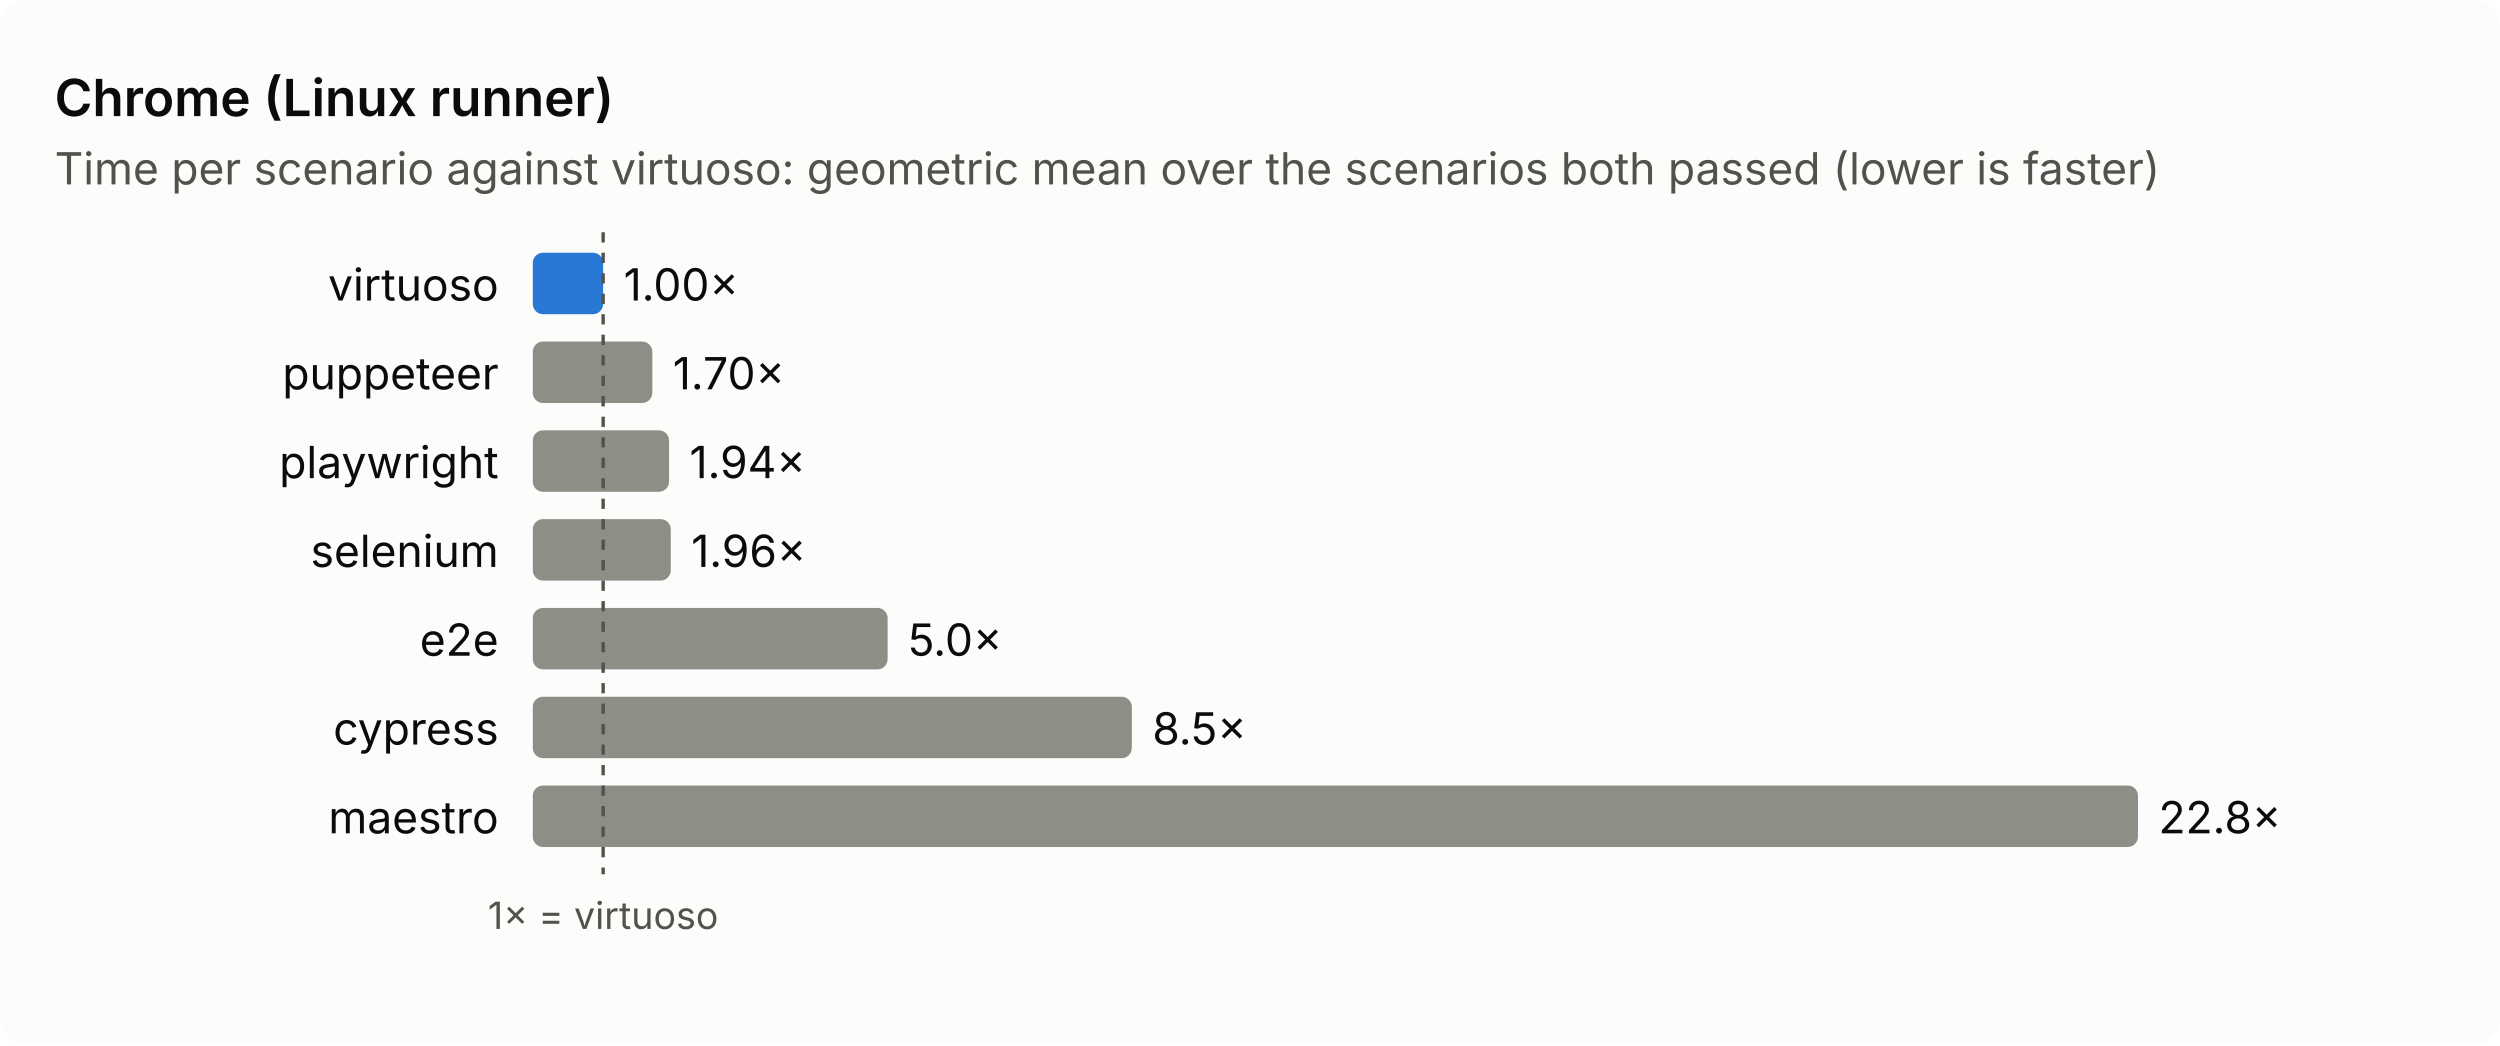
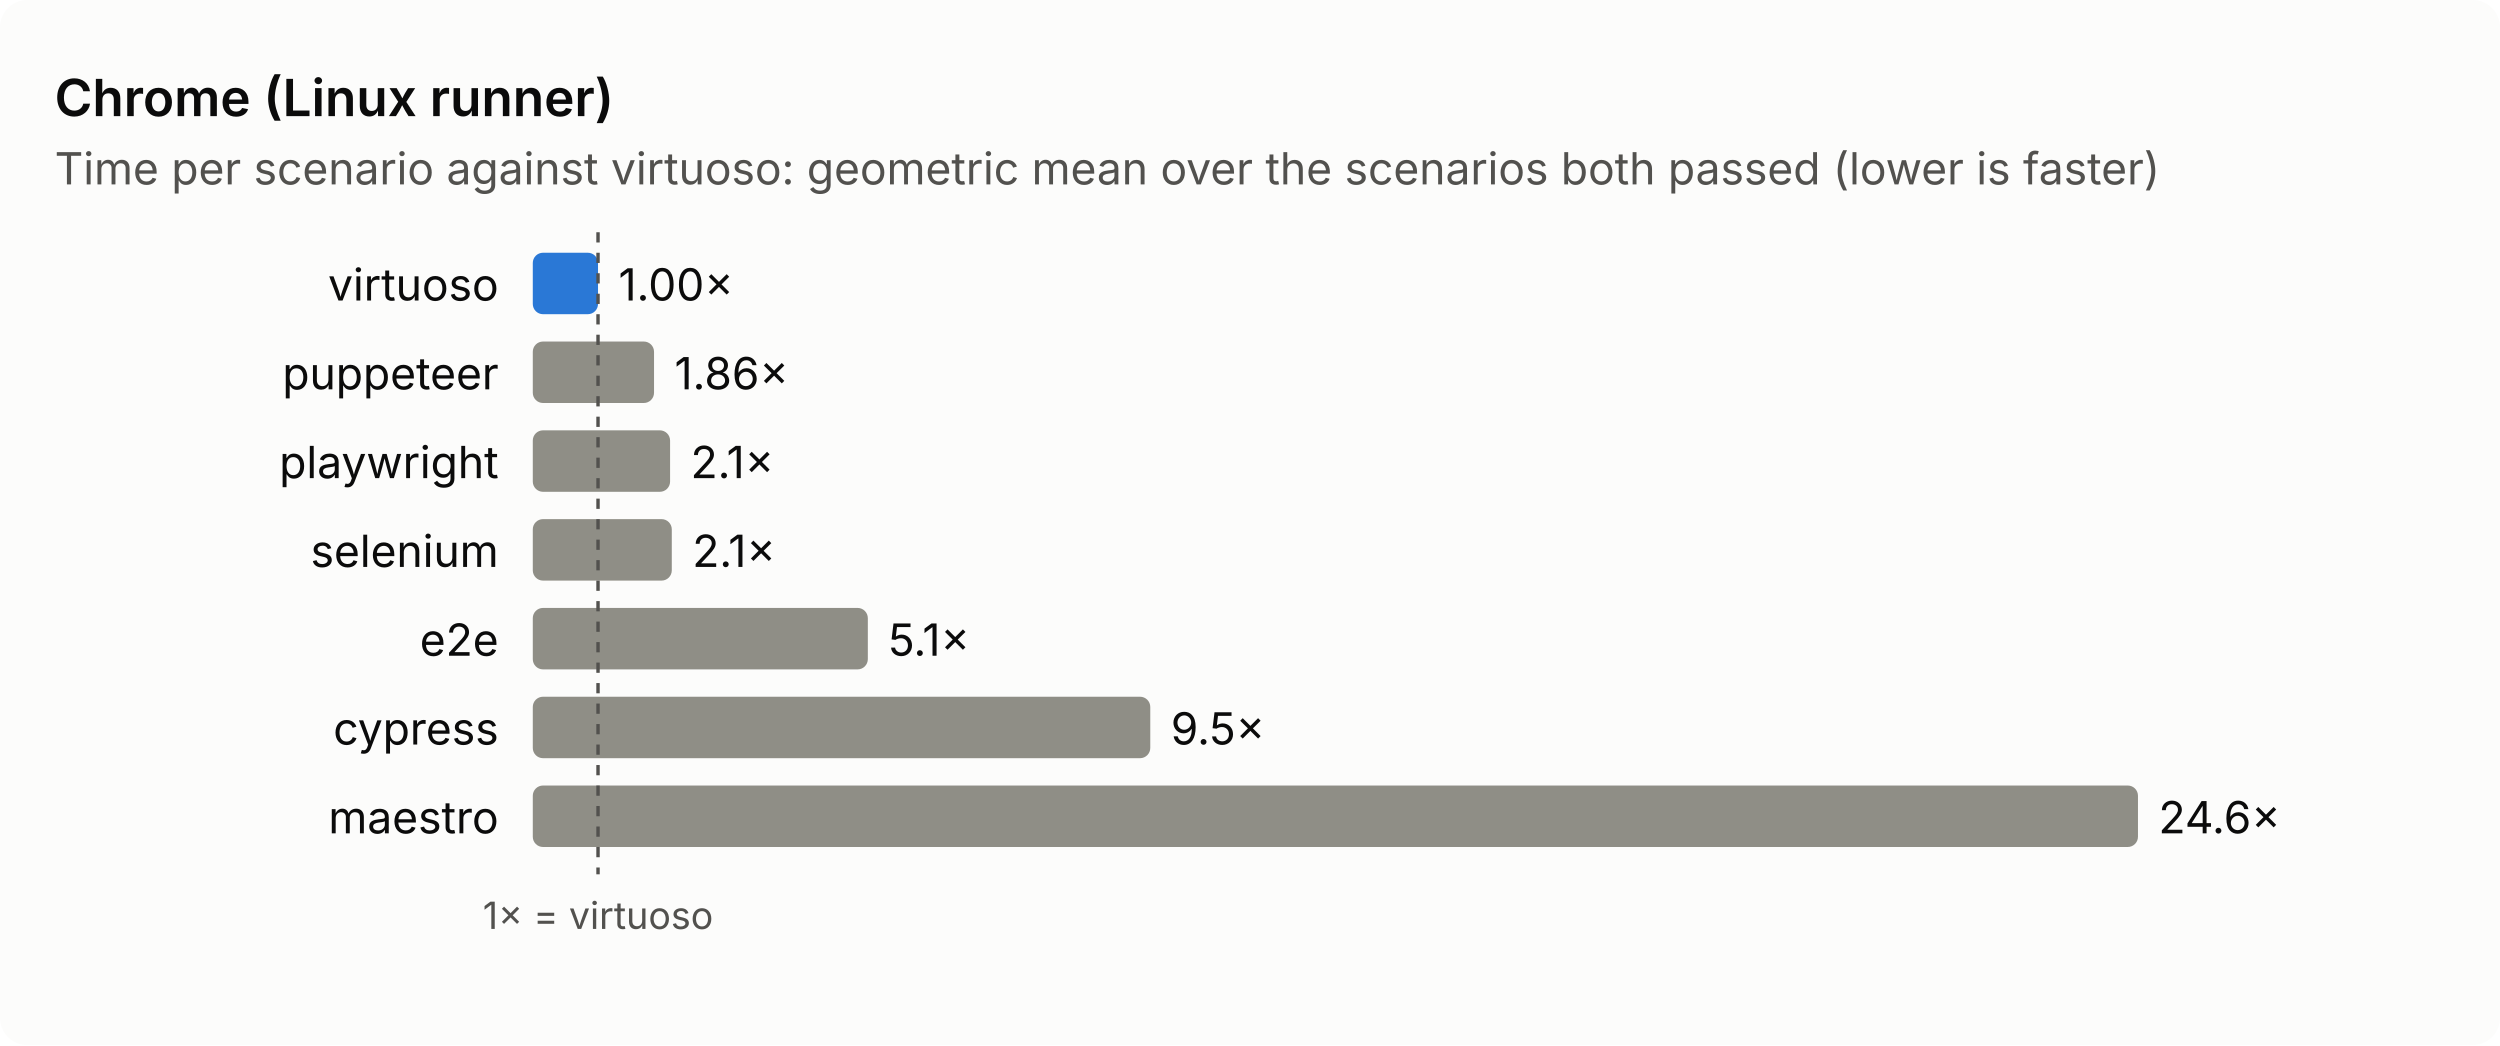
<svg xmlns="http://www.w3.org/2000/svg" viewBox="0 0 732 306" width="732" height="306" role="img" aria-label="Chrome (Linux runner): time per scenario against virtuoso">
  <style>text{font:13px system-ui,-apple-system,'Segoe UI',sans-serif;fill:#0b0b0b}.sub,.axis{fill:#52514e}.axis{font-size:11px}.title{font-size:15px;font-weight:600}.bg{fill:#fcfcfb}.bar{fill:#8f8e86}.base{fill:#2a78d6}.ref{stroke:#52514e;stroke-dasharray:3 3}@media (prefers-color-scheme: dark){.bg{fill:#1a1a19}text{fill:#f0efec}.sub,.axis{fill:#c3c2b7}.base{fill:#3987e5}.ref{stroke:#c3c2b7}}</style>
  <rect class="bg" width="732" height="306" rx="8" />
  <text class="title" x="16" y="34.0">Chrome (Linux runner)</text>
  <text class="sub" x="16" y="54.0">Time per scenario against virtuoso: geometric mean over the scenarios both passed (lower is faster)</text>
  <text x="146.0" y="88.0" text-anchor="end">virtuoso</text>
-   <rect class="bar base" x="156" y="74.0" width="20.6" height="18" rx="3" />
-   <text x="182.6" y="88.0">1.00×</text>
+   <rect class="bar base" x="156" y="74.0" width="19.1" height="18" rx="3" />
+   <text x="181.1" y="88.0">1.00×</text>
  <text x="146.0" y="114.0" text-anchor="end">puppeteer</text>
-   <rect class="bar" x="156" y="100.0" width="35.0" height="18" rx="3" />
-   <text x="197.0" y="114.0">1.70×</text>
+   <rect class="bar" x="156" y="100.0" width="35.5" height="18" rx="3" />
+   <text x="197.5" y="114.0">1.86×</text>
  <text x="146.0" y="140.0" text-anchor="end">playwright</text>
-   <rect class="bar" x="156" y="126.0" width="39.9" height="18" rx="3" />
-   <text x="201.9" y="140.0">1.94×</text>
+   <rect class="bar" x="156" y="126.0" width="40.2" height="18" rx="3" />
+   <text x="202.2" y="140.0">2.1×</text>
  <text x="146.0" y="166.0" text-anchor="end">selenium</text>
-   <rect class="bar" x="156" y="152.0" width="40.4" height="18" rx="3" />
-   <text x="202.4" y="166.0">1.96×</text>
+   <rect class="bar" x="156" y="152.0" width="40.7" height="18" rx="3" />
+   <text x="202.7" y="166.0">2.1×</text>
  <text x="146.0" y="192.0" text-anchor="end">e2e</text>
-   <rect class="bar" x="156" y="178.0" width="103.9" height="18" rx="3" />
-   <text x="265.9" y="192.0">5.0×</text>
+   <rect class="bar" x="156" y="178.0" width="98.1" height="18" rx="3" />
+   <text x="260.1" y="192.0">5.1×</text>
  <text x="146.0" y="218.0" text-anchor="end">cypress</text>
-   <rect class="bar" x="156" y="204.0" width="175.4" height="18" rx="3" />
-   <text x="337.4" y="218.0">8.5×</text>
+   <rect class="bar" x="156" y="204.0" width="180.8" height="18" rx="3" />
+   <text x="342.8" y="218.0">9.5×</text>
  <text x="146.0" y="244.0" text-anchor="end">maestro</text>
  <rect class="bar" x="156" y="230.0" width="470.0" height="18" rx="3" />
-   <text x="632.0" y="244.0">22.8×</text>
-   <line class="ref" x1="176.6" y1="68.0" x2="176.6" y2="256.0" />
-   <text class="axis" x="176.6" y="272.0" text-anchor="middle">1× = virtuoso</text>
+   <text x="632.0" y="244.0">24.6×</text>
+   <line class="ref" x1="175.1" y1="68.0" x2="175.1" y2="256.0" />
+   <text class="axis" x="175.1" y="272.0" text-anchor="middle">1× = virtuoso</text>
</svg>
